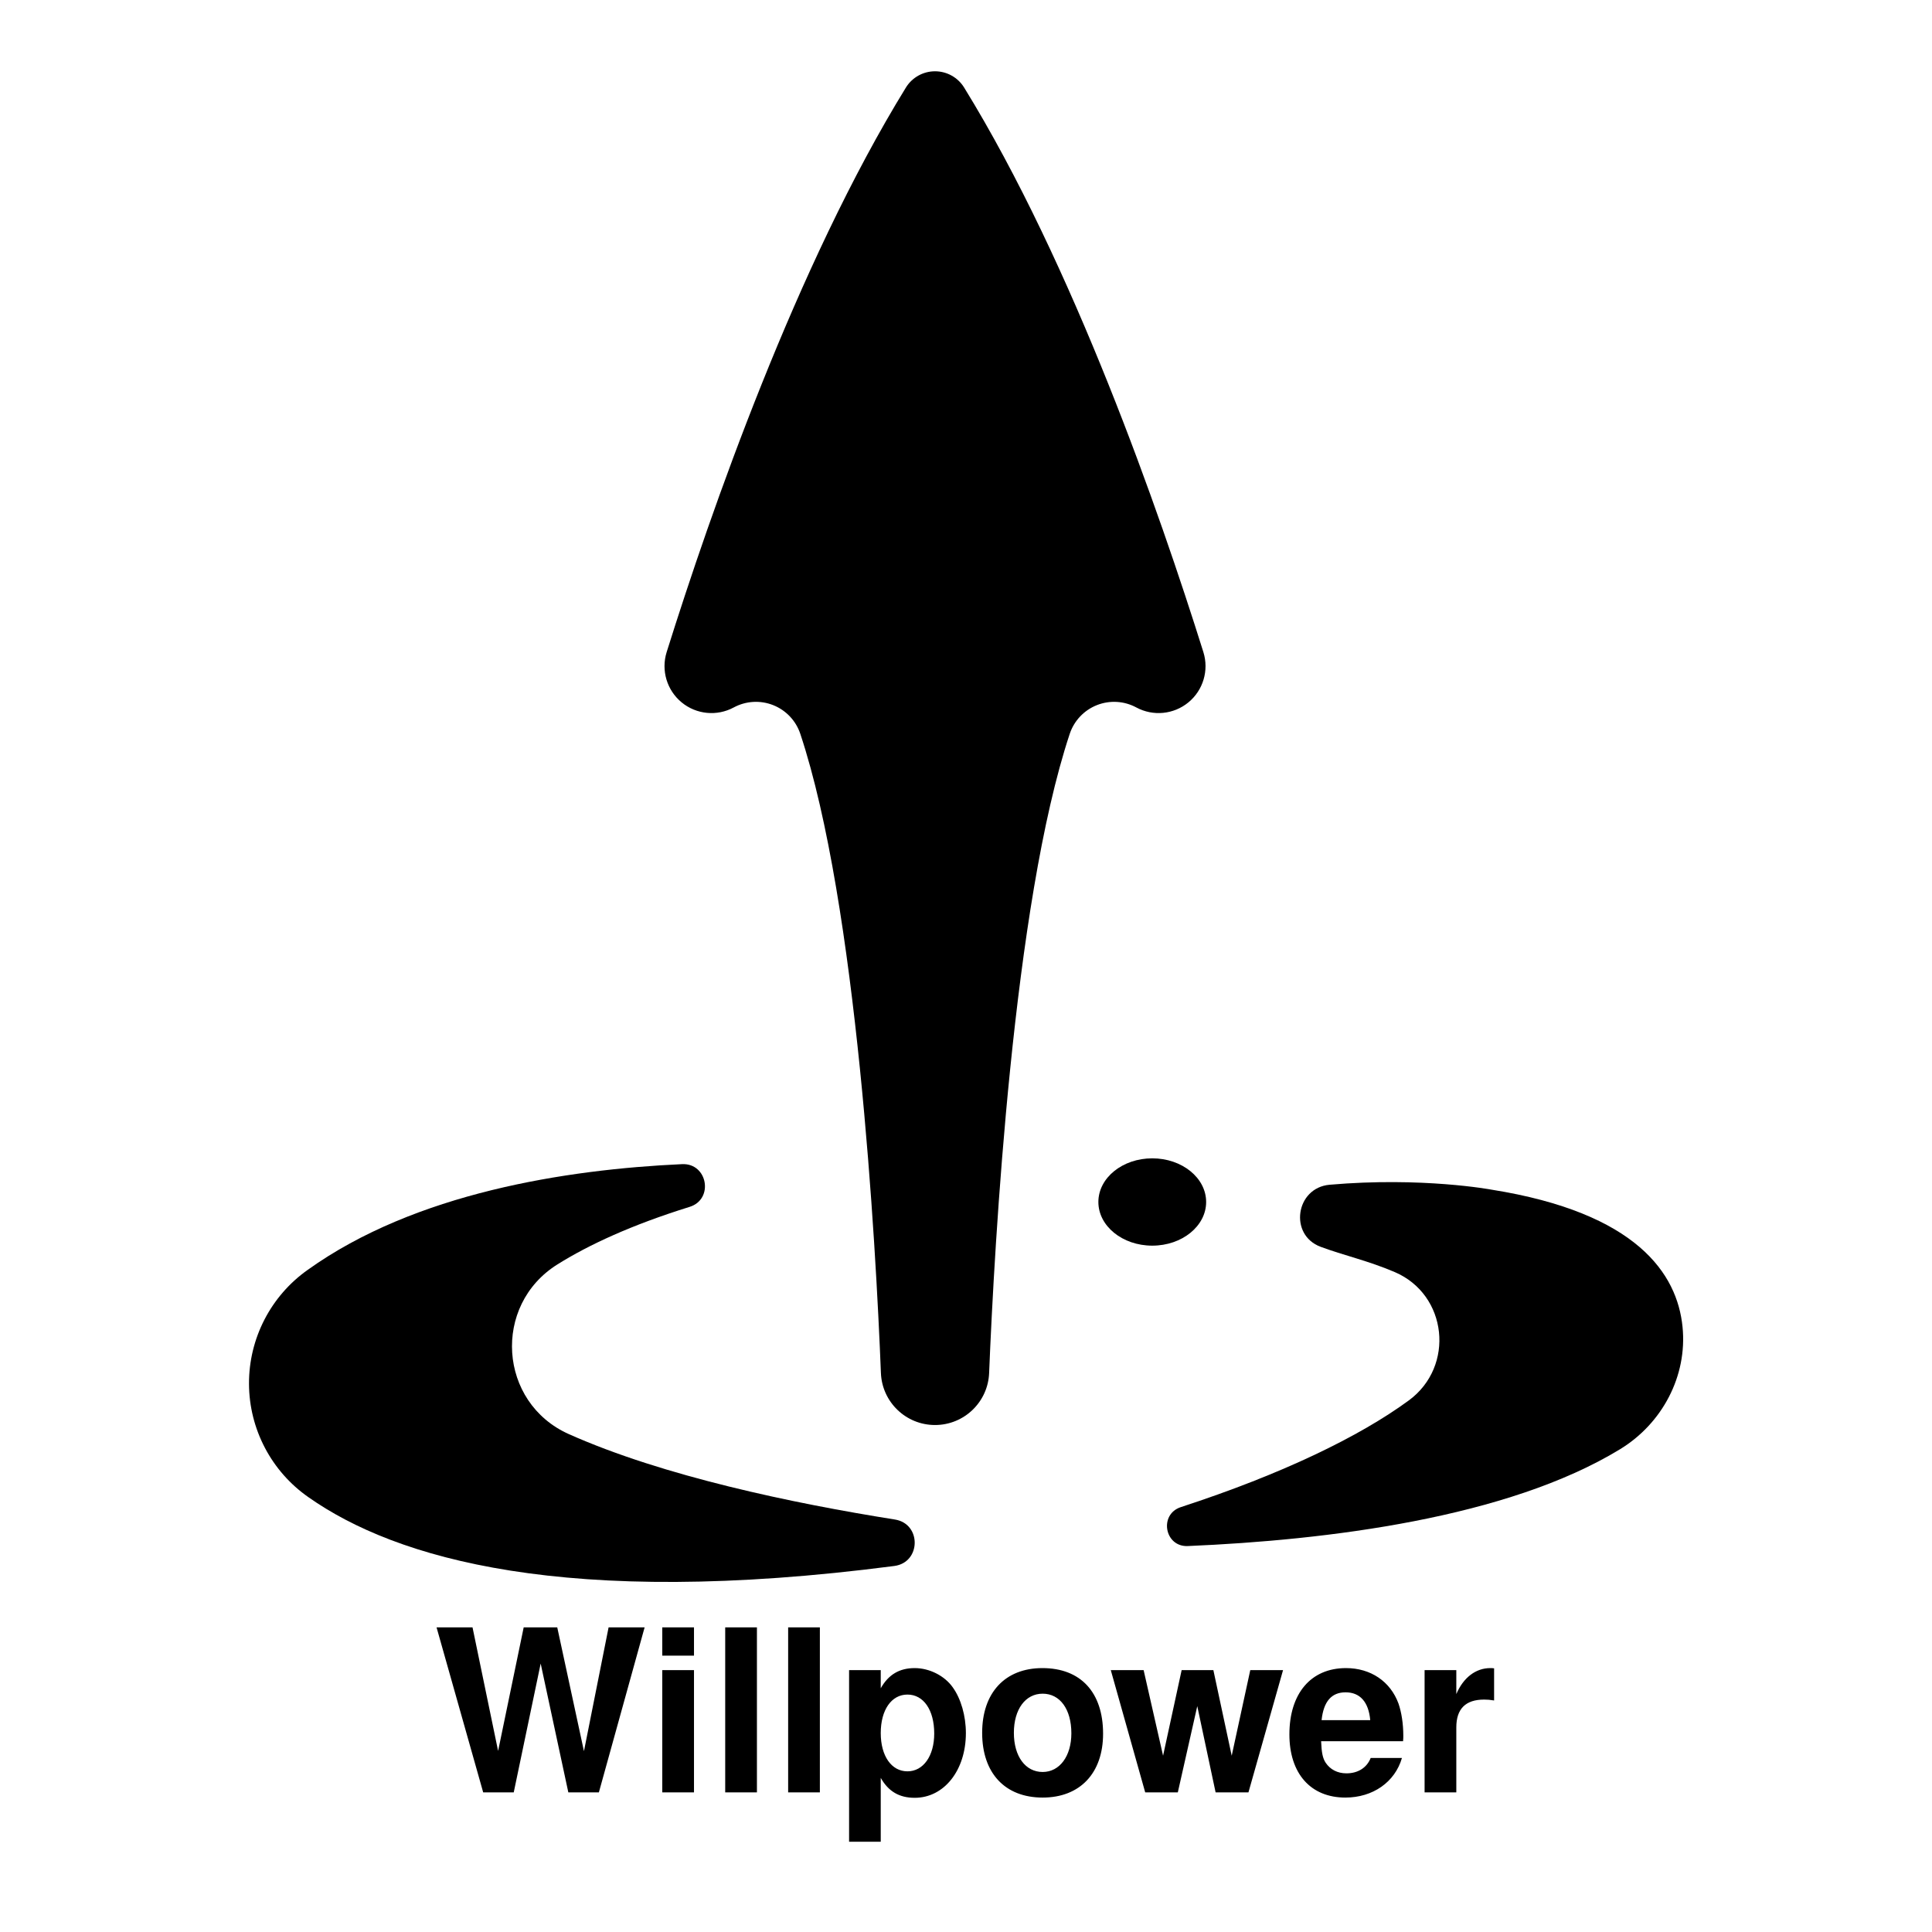
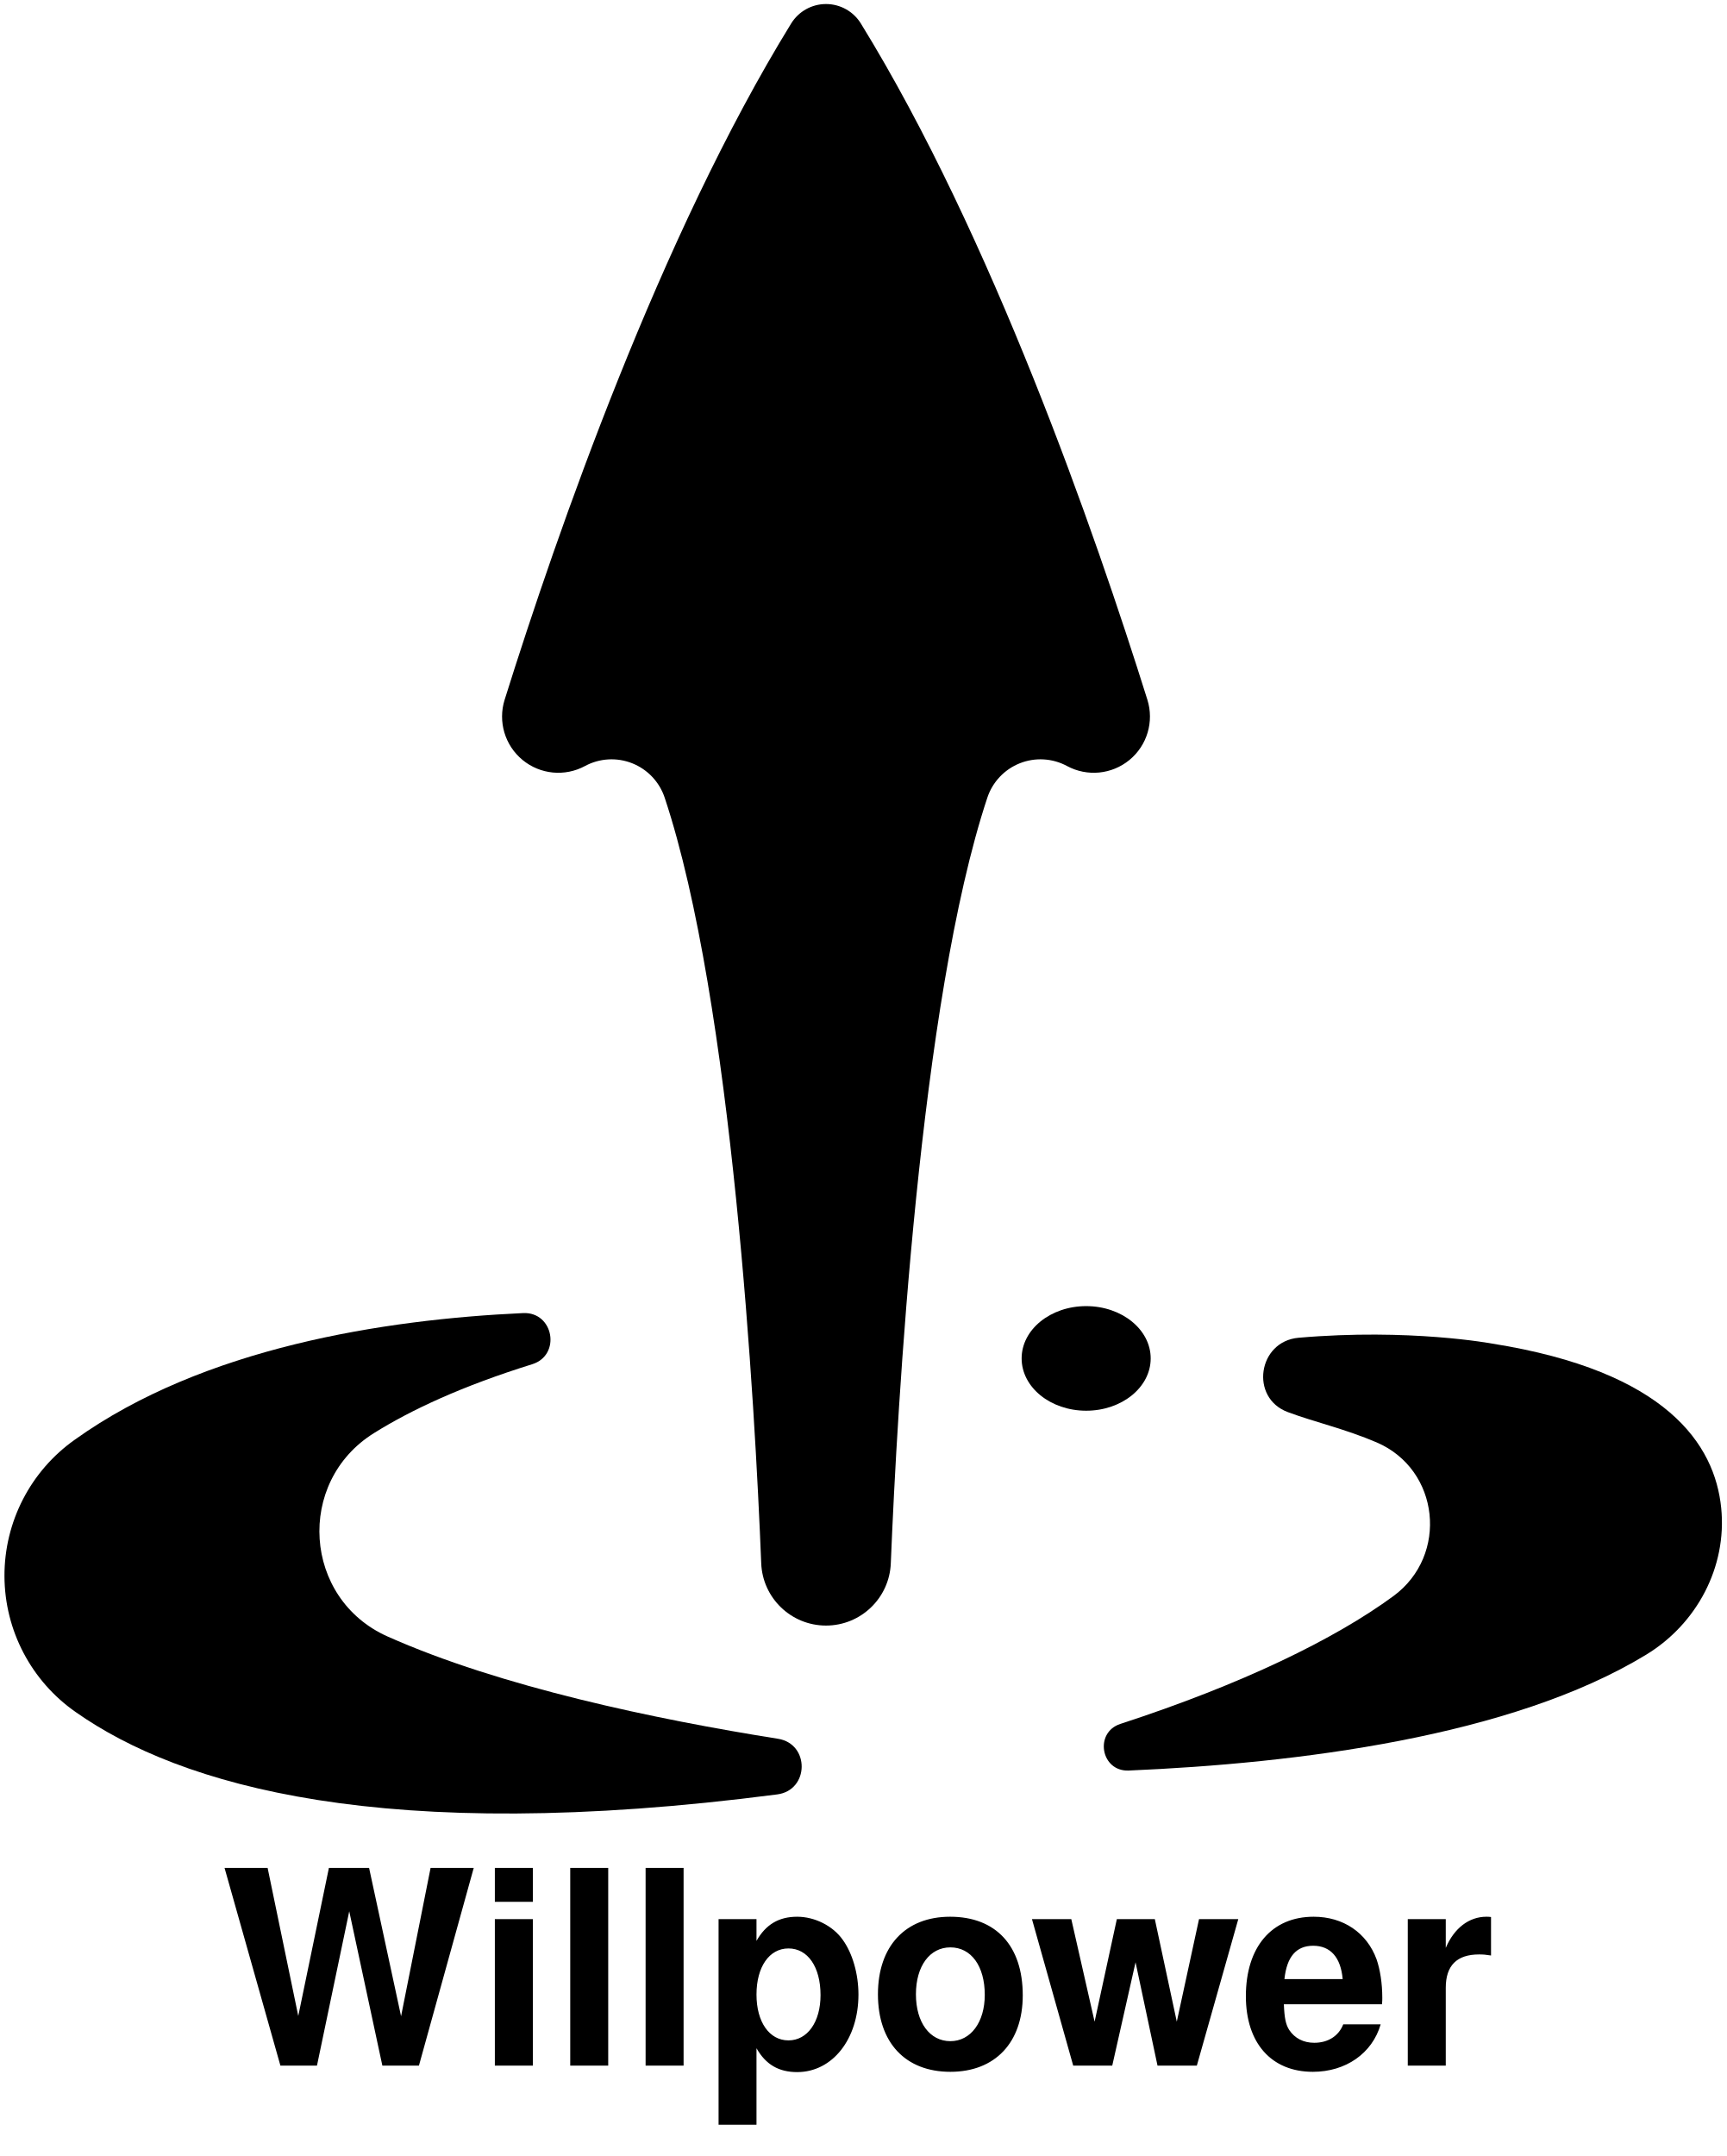
- <svg xmlns="http://www.w3.org/2000/svg" viewBox="0 0 512 512" x="0px" y="0px">
+ <svg viewBox="65 18 382 477">
  <path d="M81.79,396.81C104.84,413,149.71,426.36,237,415c7.11-.93,7.25-11.19.16-12.31-27-4.29-61.38-11.47-86.4-22.63-18.68-8.33-20.38-34.17-3-45,8.26-5.16,19.55-10.42,35-15.23,6.46-2,4.78-11.63-2-11.32-30.83,1.42-70.75,7.65-99.19,28A36.81,36.81,0,0,0,81.79,396.81Z" />
  <ellipse cx="305.36" cy="318.54" rx="14.28" ry="11.57" />
  <path d="M373.37,371.11c-13,9.54-33.47,19.5-60.43,28.29-5.86,1.91-4.32,10.58,1.83,10.32,37-1.57,84.67-7.43,114.56-25.66,11.18-6.82,17.87-19.4,16.56-32.43-1.41-14.08-12.11-30.23-50.63-36.36,0,0-18.33-3.44-42.9-1.3-9,.79-10.85,13.3-2.37,16.45,5.95,2.22,12.68,3.71,19.65,6.7C383.61,343.11,385.62,362.09,373.37,371.11Z" />
  <path d="M255.51,23.21a9.06,9.06,0,0,0-15.44,0c-28.94,47-51.74,112.43-63.4,149.61a12.44,12.44,0,0,0,17.78,14.66,12.39,12.39,0,0,1,17.64,7c15,45.08,20,135,21.36,169.35a14.35,14.35,0,0,0,28.68,0c1.4-34.33,6.39-124.27,21.36-169.35a12.39,12.39,0,0,1,17.64-7,12.44,12.44,0,0,0,17.78-14.66C307.25,135.64,284.45,70.18,255.51,23.21Z" />
-   <text x="50%" y="475" text-anchor="middle" fill="#000000" font-size="60px" font-weight="bold" font-family="'Helvetica Neue', Helvetica, Arial-Unicode, Arial, Sans-serif">Willpower</text>
+   <text x="255" y="475" text-anchor="middle" fill="#000000" font-size="60px" font-weight="bold" font-family="'Helvetica Neue', Helvetica, Arial-Unicode, Arial, Sans-serif">Willpower</text>
</svg>
